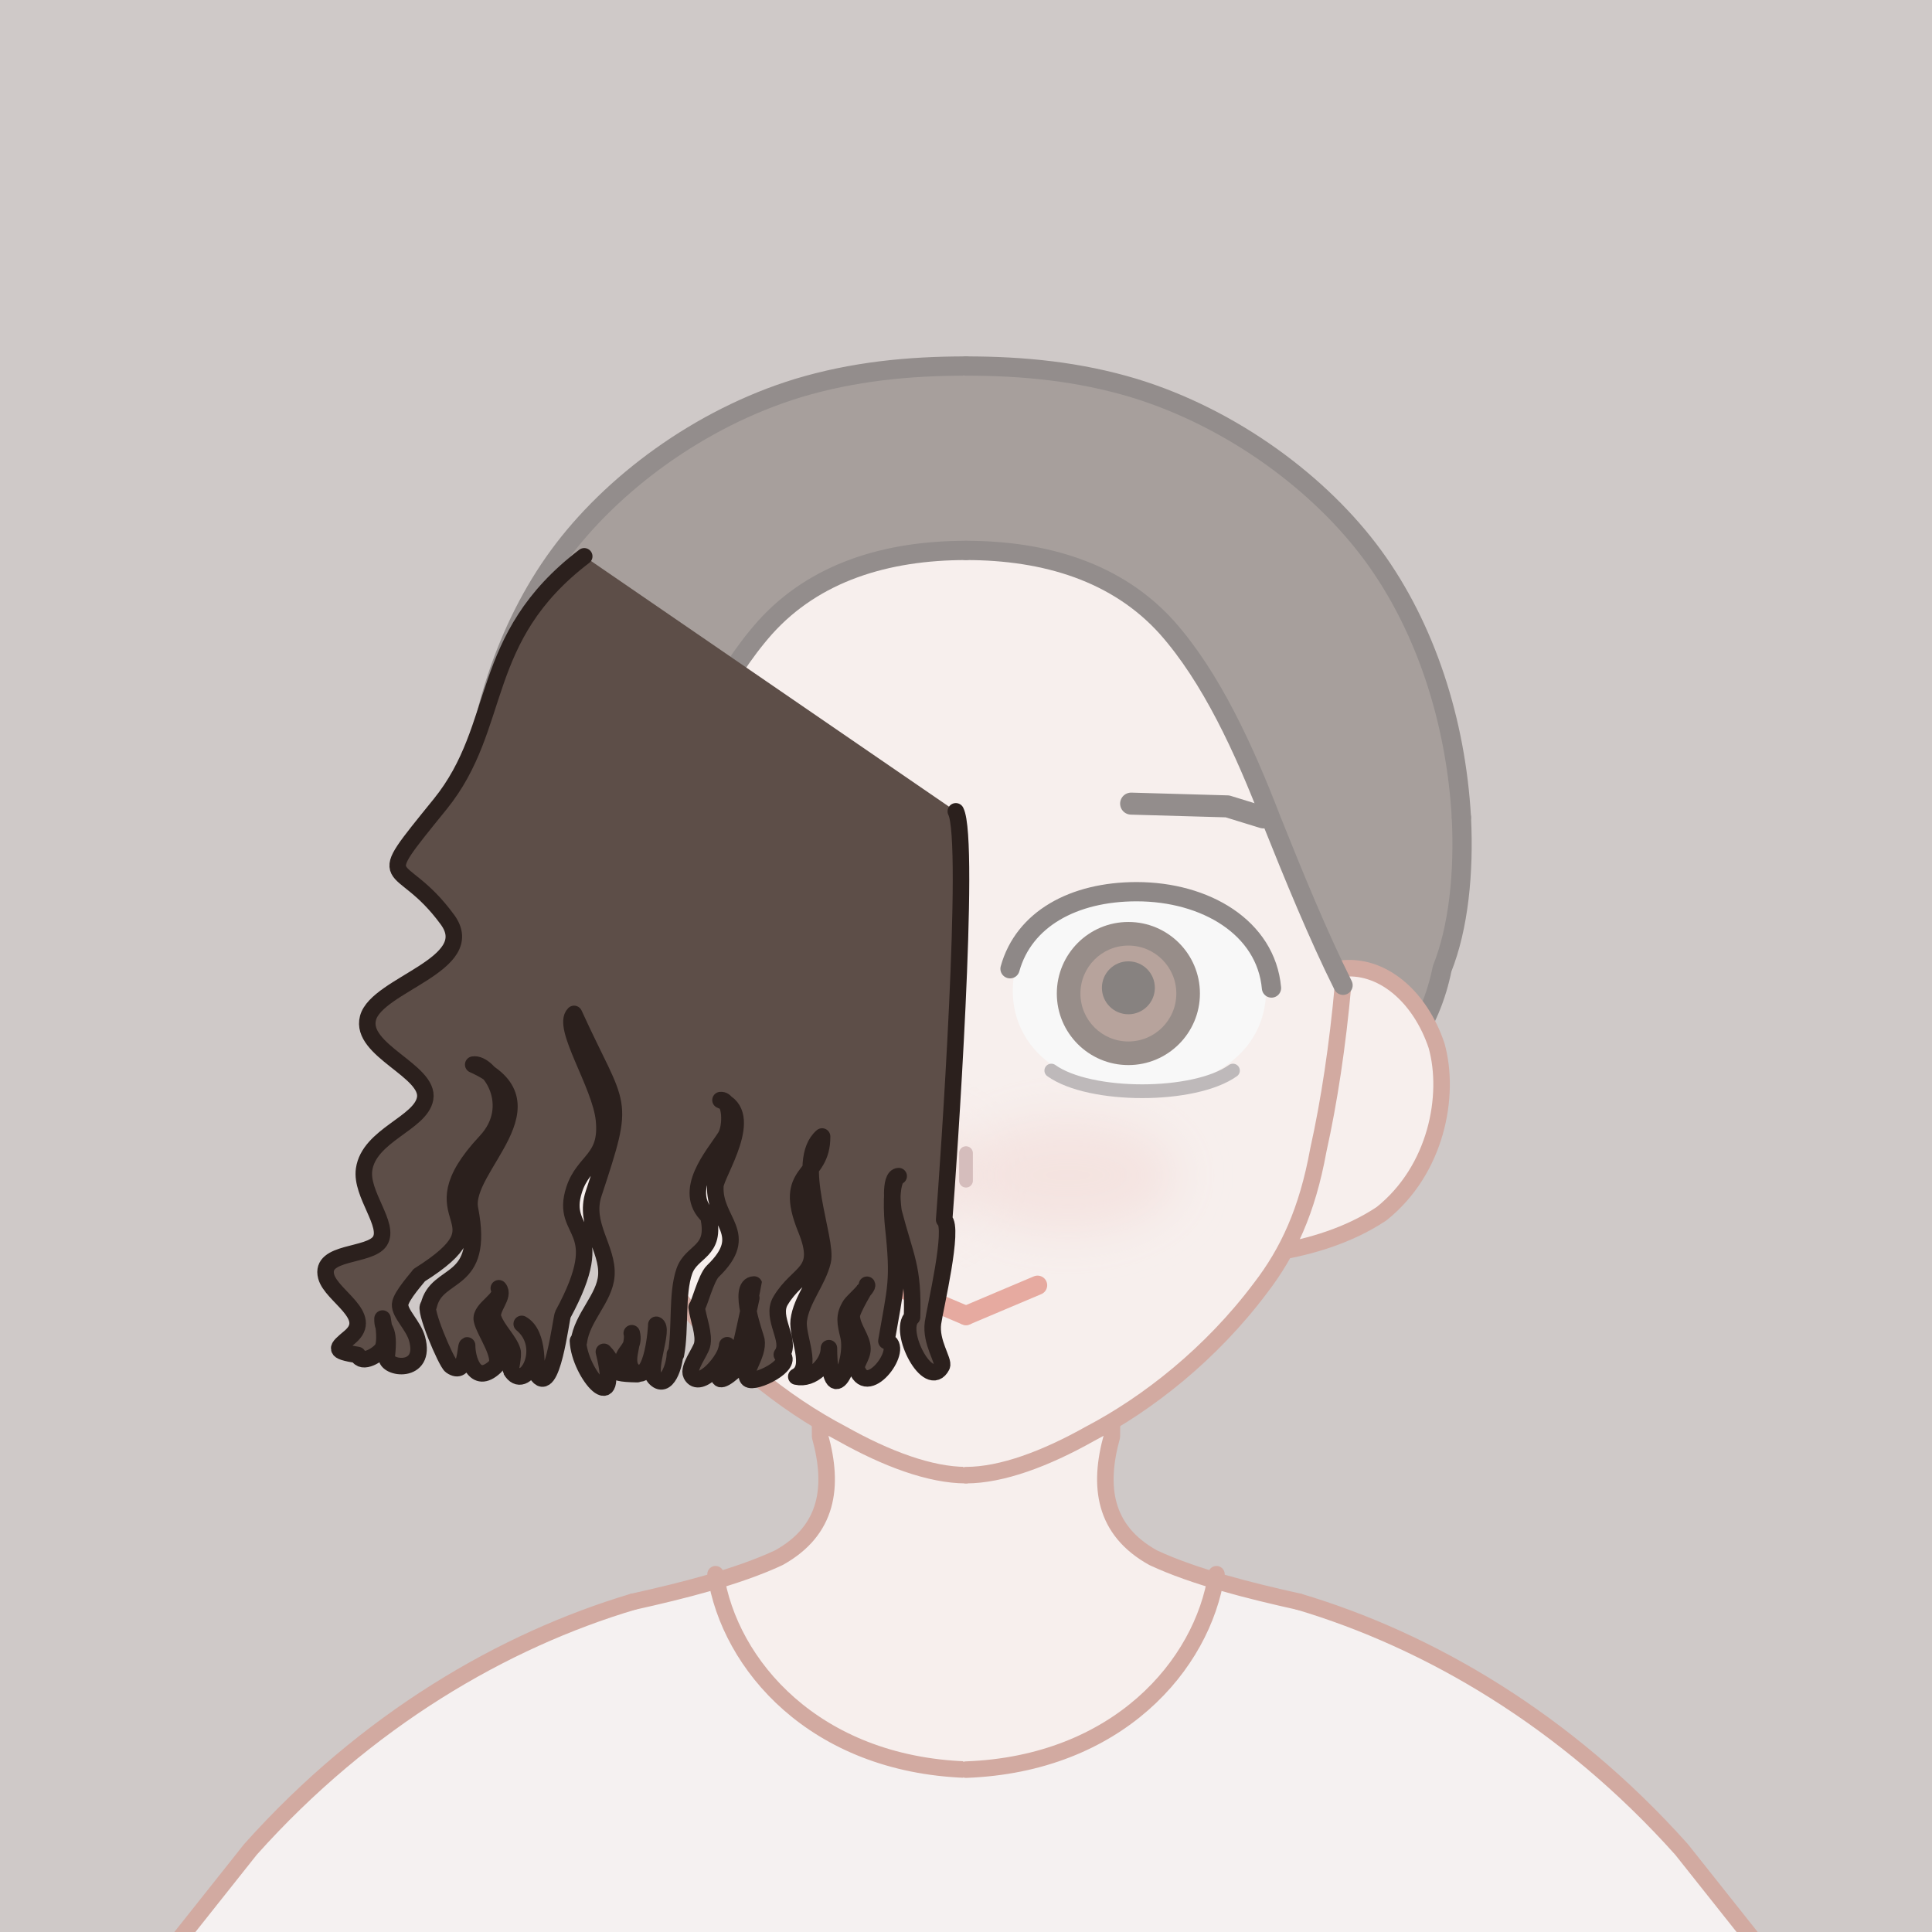
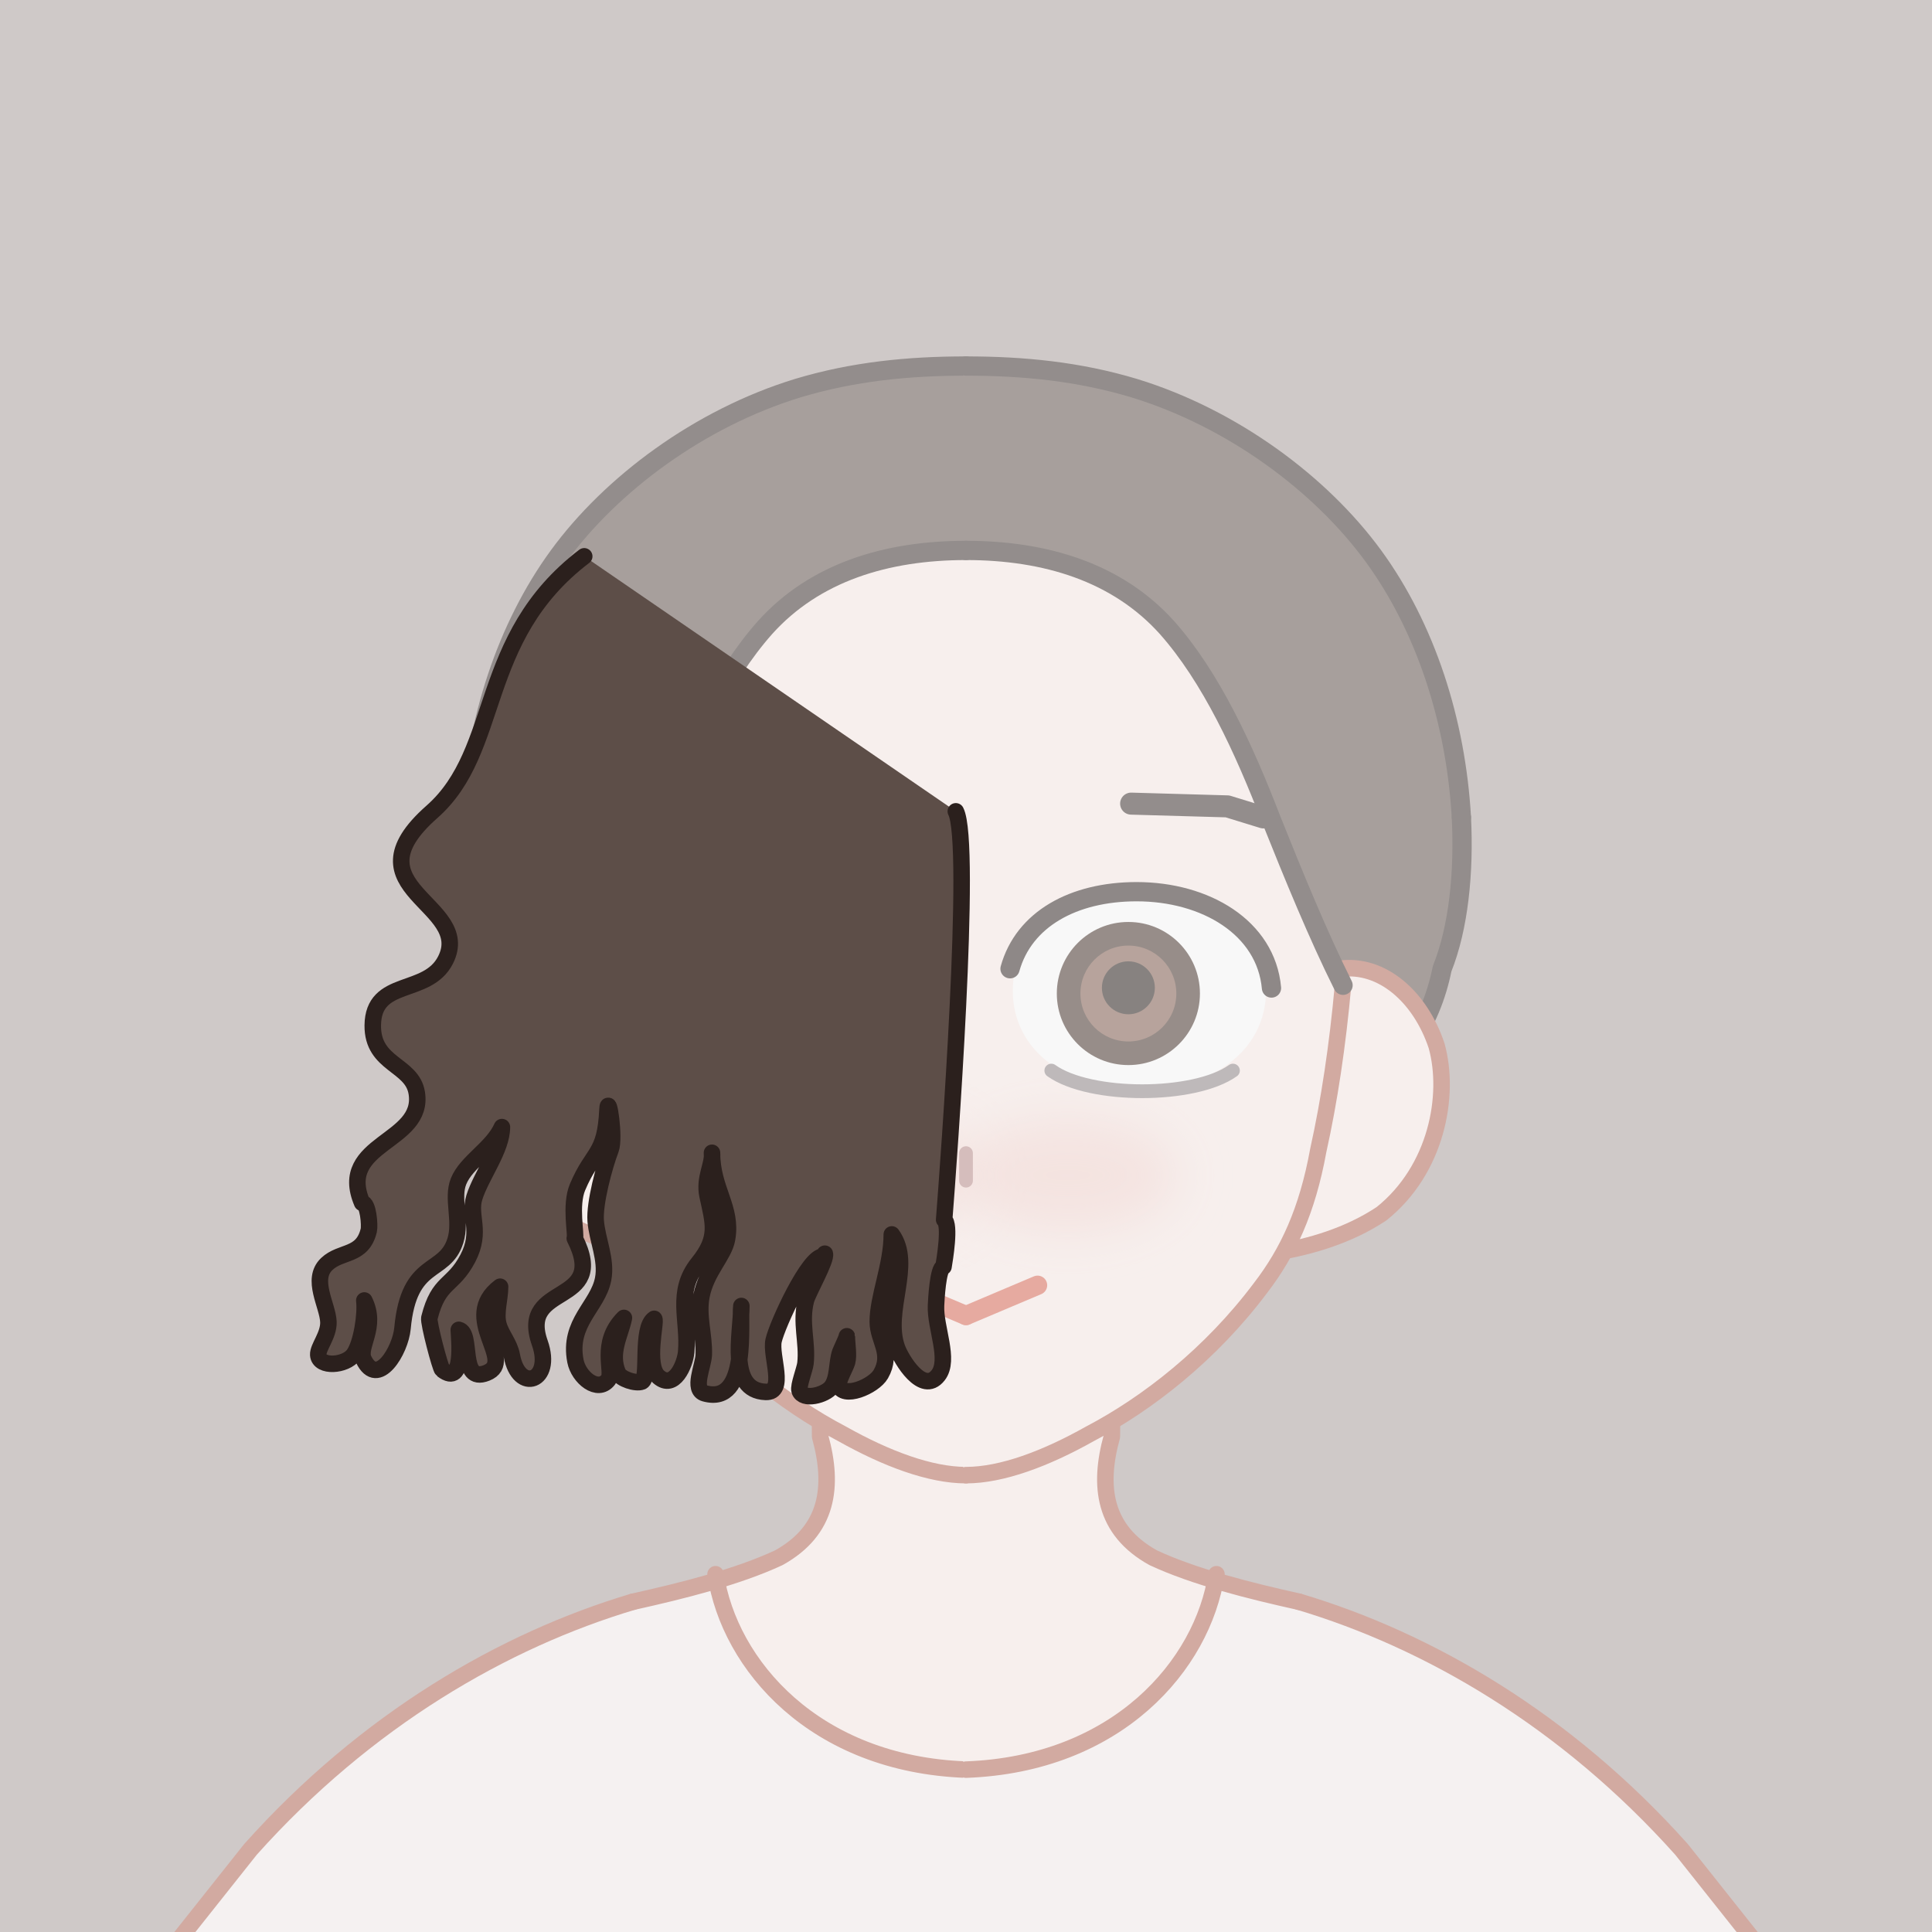
<svg xmlns="http://www.w3.org/2000/svg" width="702" height="702" viewBox="0 0 702 702">
  <defs>
-     <clipPath id="clip-path-5">
+     <clipPath id="clip-path-1">
      <path d="M242 389.2 L386 389.2 L386 464.8 L242 464.8 Z" />
    </clipPath>
    <filter id="filter-1" filterUnits="userSpaceOnUse" x="245" y="377" width="138" height="100" color-interpolation-filters="sRGB">
      <feGaussianBlur in="SourceGraphic" stdDeviation="9" color-interpolation-filters="linearRGB" />
    </filter>
-     <clipPath id="clip-path-6">
+     <clipPath id="clip-path-2">
      <path d="M460 389.2 L316 389.2 L316 464.8 L460 464.8 Z" />
    </clipPath>
    <filter id="filter-2" filterUnits="userSpaceOnUse" x="319" y="377" width="138" height="100" color-interpolation-filters="sRGB">
      <feGaussianBlur in="SourceGraphic" stdDeviation="9" color-interpolation-filters="linearRGB" />
    </filter>
-     <clipPath id="clip-path-7">
+     <clipPath id="clip-path-3">
      <path d="M242 360 C242 338 262 326 288 326 C314 326 334 338 334 360 C334 382 314 396 288 396 C262 396 242 382 242 360 Z" />
    </clipPath>
-     <clipPath id="clip-path-8">
+     <clipPath id="clip-path-4">
      <path d="M460 360 C460 338 440 326 414 326 C388 326 368 338 368 360 C368 382 388 396 414 396 C440 396 460 382 460 360 Z" />
    </clipPath>
  </defs>
  <g id="_ref">
    <g opacity="0.5">
      <rect x="0" y="0" width="702" height="702" fill="#ada19f" />
      <g data-layer="body">
        <g>
          <path d="M260 573 L230 582 C183 596 133 625 91 672 L60 712 L352 712 L352 643 C296 641 265 605 260 573 Z" fill="#f9f2f1" />
          <path d="M296 490 L298 522 C303 540 301 556 283 566 L260 573 C265 605 296 641 352 643 L352 490 Z" fill="#fdeeea" />
          <path d="M230 582 C183 596 133 625 91 672 L64 706" fill="none" stroke="#b46352" stroke-width="6" stroke-linecap="round" stroke-linejoin="round" />
          <path d="M296 500 C298 510 298 516 298 522 C303 540 301 556 283 566 C268 573 248 578 230 582" fill="none" stroke="#b46352" stroke-width="6" stroke-linecap="round" stroke-linejoin="round" />
          <path d="M260 572 C265 605 296 641 351 643" fill="none" stroke="#b46352" stroke-width="6" stroke-linecap="round" stroke-linejoin="round" />
        </g>
        <g>
          <path d="M442 573 L472 582 C519 596 569 625 611 672 L642 712 L350 712 L350 643 C406 641 437 605 442 573 Z" fill="#f9f2f1" />
          <path d="M406 490 L404 522 C399 540 401 556 419 566 L442 573 C437 605 406 641 350 643 L350 490 Z" fill="#fdeeea" />
          <path d="M472 582 C519 596 569 625 611 672 L638 706" fill="none" stroke="#b46352" stroke-width="6" stroke-linecap="round" stroke-linejoin="round" />
          <path d="M406 500 C404 510 404 516 404 522 C399 540 401 556 419 566 C434 573 454 578 472 582" fill="none" stroke="#b46352" stroke-width="6" stroke-linecap="round" stroke-linejoin="round" />
          <path d="M442 572 C437 605 406 641 351 643" fill="none" stroke="#b46352" stroke-width="6" stroke-linecap="round" stroke-linejoin="round" />
        </g>
      </g>
      <g data-layer="hairBase">
        <g>
          <path d="M352 133 L351 133 C330 133 310 135 290 141 C254 152 222 176 203 202 C184 228 173 262 171 297 C170 317 172 337 178 352 C180 362 184 372 190 380 L198 386 L352 386 Z" fill="#5d4e48" />
          <path d="M351 133 C330 133 310 135 290 141 C254 152 222 176 203 202 C184 228 173 262 171 297" fill="none" stroke="#352a27" stroke-width="7" stroke-linecap="round" stroke-linejoin="round" />
          <path d="M171 297 C170 317 172 337 178 352 C180 362 184 372 190 380" fill="none" stroke="#352a27" stroke-width="7" stroke-linecap="round" stroke-linejoin="round" />
        </g>
        <g>
          <path d="M350 133 L351 133 C372 133 392 135 412 141 C448 152 480 176 499 202 C518 228 529 262 531 297 C532 317 530 337 524 352 C522 362 518 372 512 380 L504 386 L350 386 Z" fill="#5d4e48" />
          <path d="M351 133 C372 133 392 135 412 141 C448 152 480 176 499 202 C518 228 529 262 531 297" fill="none" stroke="#352a27" stroke-width="7" stroke-linecap="round" stroke-linejoin="round" />
          <path d="M531 297 C532 317 530 337 524 352 C522 362 518 372 512 380" fill="none" stroke="#352a27" stroke-width="7" stroke-linecap="round" stroke-linejoin="round" />
        </g>
      </g>
      <g data-layer="ear">
        <g>
          <path d="M215 352 C200 350 186 362 180 380 C175 398 180 425 200 441 C212 449 226 453 238 455 L225 380 Z" fill="#fdeeea" />
          <path d="M215 352 C200 350 186 362 180 380 C175 398 180 425 200 441 C212 449 226 453 238 455" fill="none" stroke="#b46352" stroke-width="6" stroke-linecap="round" stroke-linejoin="round" />
        </g>
        <g>
          <path d="M487 352 C502 350 516 362 522 380 C527 398 522 425 502 441 C490 449 476 453 464 455 L477 380 Z" fill="#fdeeea" />
          <path d="M487 352 C502 350 516 362 522 380 C527 398 522 425 502 441 C490 449 476 453 464 455" fill="none" stroke="#b46352" stroke-width="6" stroke-linecap="round" stroke-linejoin="round" />
        </g>
      </g>
      <g data-layer="face">
        <g>
          <path d="M352 200 L351 200 C322 200 296 208 278 228 C262 246 250 272 240 298 C232 318 223 340 214 358 C216 380 219 400 223 418 C227 440 234 455 244 468 C262 492 285 510 306 521 C322 530 338 536 351 536 L352 536 Z" fill="#fdeeea" />
          <path d="M214 358 C216 380 219 400 223 418 C227 440 234 455 244 468 C262 492 285 510 306 521 C322 530 338 536 351 536" fill="none" stroke="#b46352" stroke-width="6" stroke-linecap="round" stroke-linejoin="round" />
        </g>
        <g>
          <path d="M350 200 L351 200 C380 200 406 208 424 228 C440 246 452 272 462 298 C470 318 479 340 488 358 C486 380 483 400 479 418 C475 440 468 455 458 468 C440 492 417 510 396 521 C380 530 364 536 351 536 L350 536 Z" fill="#fdeeea" />
          <path d="M488 358 C486 380 483 400 479 418 C475 440 468 455 458 468 C440 492 417 510 396 521 C380 530 364 536 351 536" fill="none" stroke="#b46352" stroke-width="6" stroke-linecap="round" stroke-linejoin="round" />
        </g>
      </g>
      <g data-layer="makeup">
-         <g clip-path="url(#clip-path-5)">
+         <g clip-path="url(#clip-path-1)">
          <g filter="url(#filter-1)">
            <ellipse cx="314" cy="427" rx="40" ry="21" fill="#f3bfb8" opacity="0.5" />
          </g>
        </g>
-         <g clip-path="url(#clip-path-6)">
+         <g clip-path="url(#clip-path-2)">
          <g filter="url(#filter-2)">
            <ellipse cx="388" cy="427" rx="40" ry="21" fill="#f3bfb8" opacity="0.5" />
          </g>
        </g>
      </g>
      <g data-layer="mouth">
        <line x1="325" y1="467" x2="351" y2="478" fill="none" stroke="#dc6450" stroke-width="7" stroke-linecap="round" stroke-linejoin="round" />
        <line x1="377" y1="467" x2="351" y2="478" fill="none" stroke="#dc6450" stroke-width="7" stroke-linecap="round" stroke-linejoin="round" />
        <line x1="351" y1="419" x2="351" y2="429" fill="none" stroke="#b98a88" stroke-width="5" stroke-linecap="round" />
      </g>
      <g data-layer="eye">
        <path d="M242 360 C242 338 262 326 288 326 C314 326 334 338 334 360 C334 382 314 396 288 396 C262 396 242 382 242 360 Z" fill="#ffffff" />
-         <g clip-path="url(#clip-path-7)">
+         <g clip-path="url(#clip-path-3)">
          <g>
            <circle cx="292" cy="361" r="26" fill="#3e2a22" />
            <circle cx="292" cy="361" r="17.42" fill="#7e5647" />
            <circle cx="292" cy="358.92" r="9.62" fill="#1e1410" />
          </g>
        </g>
        <g>
          <path d="M254 389 C268 399 306 399 320 389" fill="none" stroke="#8b8284" stroke-width="5" stroke-linecap="round" />
          <path d="M240 359 C242 337 264 324 289 324 C312 324 330 334 335 352" fill="none" stroke="#2b201d" stroke-width="7" stroke-linecap="round" stroke-linejoin="round" />
        </g>
        <g>
          <path d="M460 360 C460 338 440 326 414 326 C388 326 368 338 368 360 C368 382 388 396 414 396 C440 396 460 382 460 360 Z" fill="#ffffff" />
-           <g clip-path="url(#clip-path-8)">
+           <g clip-path="url(#clip-path-4)">
            <g>
              <circle cx="410" cy="361" r="26" fill="#3e2a22" />
              <circle cx="410" cy="361" r="17.42" fill="#7e5647" />
              <circle cx="410" cy="358.92" r="9.62" fill="#1e1410" />
            </g>
          </g>
          <g>
            <path d="M448 389 C434 399 396 399 382 389" fill="none" stroke="#8b8284" stroke-width="5" stroke-linecap="round" />
            <path d="M462 359 C460 337 438 324 413 324 C390 324 372 334 367 352" fill="none" stroke="#2b201d" stroke-width="7" stroke-linecap="round" stroke-linejoin="round" />
          </g>
        </g>
      </g>
      <g data-layer="hairLine">
        <path d="M351 200 C322 200 296 208 278 228 C262 246 250 272 240 298 C232 318 223 340 214 358" fill="none" stroke="#352a27" stroke-width="7" stroke-linecap="round" stroke-linejoin="round" />
        <path d="M351 200 C380 200 406 208 424 228 C440 246 452 272 462 298 C470 318 479 340 488 358" fill="none" stroke="#352a27" stroke-width="7" stroke-linecap="round" stroke-linejoin="round" />
      </g>
      <g data-layer="brow">
        <polyline points="243,297 256,293 291,292" fill="none" stroke="#352a27" stroke-width="8" stroke-linecap="round" stroke-linejoin="round" />
        <polyline points="459,297 446,293 411,292" fill="none" stroke="#352a27" stroke-width="8" stroke-linecap="round" stroke-linejoin="round" />
      </g>
    </g>
  </g>
  <g id="hairBack-half">
-     <path d="M212.28 202.144 C173.125 231.978 183.073 263.62 159.915 292.213 C133.943 324.282 144.924 309.958 162.6 334.183 C174.435 350.404 136.999 357.646 133.718 369.887 C130.57 381.63 156.284 389.16 154.467 399.187 C152.836 408.187 134.09 412.462 132.293 424.926 C130.997 433.912 141.813 445.142 138.039 450.966 C134.333 456.686 116.069 454.446 118.513 463.798 C120.376 470.928 136.264 478.115 127.154 485.795 C122.098 490.057 120.881 490.865 129.988 492.345 C131.522 496.066 137.671 492.112 138.927 490.06 C140.303 487.814 139.481 481.697 138.995 479.1 C138.813 484.214 141.826 481.337 140.511 493.022 C140.017 497.416 155.15 499.464 151.542 486.434 C150.19 481.55 145.214 477.341 145.382 473.98 C145.537 470.888 152.355 463.577 152.295 463.354 C186.053 442.115 148.545 444.687 176.519 414.765 C188.724 401.711 177.587 385.87 171.942 386.832 C203.583 400.802 167.837 424.259 170.765 439.251 C176.333 467.756 158.676 461.439 155.775 474.435 C153.6 474.946 162.103 495.073 163.879 496.302 C169.561 500.238 168.985 489.131 169.733 488.855 C169.695 493.431 172.348 503.631 179.848 496.647 C183.214 493.513 175.904 483.78 175.093 479.627 C174.259 475.352 183.424 471.865 181.241 468.096 C183.639 470.906 177.995 475.517 179.24 478.995 C180.758 483.238 184.949 486.916 186.176 490.778 C186.739 492.548 185.416 497.448 185.628 497.815 C190.52 506.321 199.952 489.557 189.57 481.046 C196.295 484.799 194.56 498.432 194.986 499.132 C200.571 508.331 203.845 478.881 204.53 477.619 C222.284 444.866 203.128 449.151 208.634 432.228 C212.125 421.498 220.942 421.475 219.459 406.879 C218.152 394.016 203.861 373.123 208.588 368.413 C225.011 404.423 227.614 397.488 215.682 433.758 C211.987 444.989 221.046 453.64 220.317 463.501 C219.703 471.805 211.453 478.651 210.319 487.541 L209.998 487.229 C210.515 499.237 225.752 516.44 219.423 491.188 C225.164 497.055 218.843 499.105 231.543 499.306 C220.354 492.186 231.51 492.236 229.551 484.434 C230.601 487.992 225.957 495.635 230.787 498.596 C237.189 502.521 238.55 481.746 238.463 481.356 C241.451 482.501 235.085 497.384 237.779 500.479 C242.318 505.691 245.261 495.483 245.22 492.063 L245.607 492.163 C247.368 482.973 245.769 470.098 248.672 461.852 C251.345 454.257 260.408 455.137 257.369 441.926 C247.506 432.696 259.395 419.619 263.558 413.046 C265.869 409.397 265.632 399.321 261.797 399.723 C275.121 404.651 260.169 426.454 259.929 430.9 C259.226 443.891 273.277 448.155 258.999 461.908 C256.492 464.323 253.955 474.545 253.131 475.007 C253.642 479.014 256.113 485.004 255.079 488.791 C254.392 491.306 249.914 497.033 251.155 499.491 C254.187 505.5 264.293 493.574 264.236 488.797 C264.271 491.731 255.962 507.52 266.705 498.188 C267.549 497.456 274.038 466.899 273.983 466.732 C267.595 466.895 274.655 485.805 274.85 486.943 C275.787 492.416 269.557 498.987 271.899 501.067 C274.176 503.088 288.837 495.788 284.073 492.216 C287.844 487.126 279.851 478.948 283.604 472.652 C290.123 461.717 299.523 462.923 292.814 446.5 C283.965 424.834 298.816 428.461 298.709 412.952 C288.381 421.918 300.811 450.347 298.942 458.231 C297.186 465.641 291.129 472.289 290.214 479.801 C289.494 485.716 295.731 496.847 289.328 500.18 C295.234 501.546 301.223 495.445 301.19 489.864 C301.336 514.155 310.557 495.258 308.294 485.496 C307.231 480.911 306.369 478.196 309.116 473.991 C309.821 472.911 315.56 467.918 315.021 466.824 C315.062 466.908 309.403 476.087 309.479 478.2 C309.634 482.511 313.364 486.176 313.38 490.079 C313.392 493.137 310.631 495.655 311.406 497.652 C315.541 508.304 329.155 489.153 322.077 487.264 C325.464 467.608 326.726 465.587 324.545 445.564 C324.218 442.562 323.192 428.709 326.542 427.349 C322.971 427.425 324.476 439.491 324.745 440.523 C329.08 457.152 331.949 460.336 331.398 478.59 C325.989 483.633 337.456 505.646 342.218 496.349 C343.152 494.524 338.024 487.724 339.003 480.707 C339.764 475.261 346.777 446.031 343.064 443.185 C344.601 423.461 352.824 305.531 347.3 294.8" fill="#5d4e48" stroke="#2b201d" stroke-width="6" stroke-linecap="round" stroke-linejoin="round" />
+     <path d="M212.28 202.144 C173.112 231.988 182.482 272.498 156.94 294.99 C125.192 322.948 172.353 328.307 161.865 348.86 C155.217 361.886 135.63 355.29 135.446 372.562 C135.292 387.056 149.729 386.583 151.428 397.102 C154.377 415.358 122.183 415.048 131.579 437.064 C133.854 437.075 134.406 445.321 133.993 447.053 C131.702 456.672 123.938 454.354 118.749 459.273 C112.845 464.868 119.13 474.321 119.332 480.347 C119.494 485.18 115.469 489.539 115.641 492.296 C115.933 496.975 125.588 496.316 128.542 492.161 C131.417 488.117 132.982 477.413 132.373 472.534 C137.227 482.243 129.918 489.307 132.128 493.934 C137.146 504.436 145.497 490.834 146.251 482.623 C148.583 457.253 161.57 463.428 165.488 450.729 C167.715 443.511 164.109 435.464 166.622 429.221 C169.488 422.099 178.918 417.307 182.373 409.534 C182.373 417.63 174.81 427.199 172.347 435.131 C170.284 441.778 175.137 447.415 169.986 457.226 C164.467 467.737 159.427 465.218 156.012 478.89 C155.599 480.546 159.986 497.14 160.721 497.705 C168.801 503.923 166.831 486.618 166.706 483.201 C171.885 484.352 166.711 502.833 176.763 498.862 C187.839 494.486 166.572 478.885 181.706 467.534 C181.706 471.929 179.997 476.963 181.092 481.165 C182.09 484.989 185.181 488.148 185.977 492.546 C188.475 506.367 201.083 501.952 196.141 487.972 C188.241 465.621 221.5 475.009 208.845 449.97 C209.519 448.871 207.042 438.01 209.846 431.349 C215.438 418.063 219.961 420.001 220.735 403.112 C221.009 397.125 223.519 413.441 221.899 417.652 C219.561 423.732 215.963 437.215 216.445 443.552 C216.978 450.54 220.515 457.659 219.155 464.734 C217.236 474.721 206.364 480.535 209.084 494.538 C210.247 500.529 217.216 506.215 221.016 501.34 C223.244 498.481 217.465 488.109 226.706 478.868 C225.48 484.995 221.344 491.558 224.544 498.891 C225.501 501.085 231.031 502.871 233.244 501.99 C235.965 500.906 232.737 482.513 237.706 479.201 C238.61 480.105 234.427 496.004 239.248 500.247 C244.899 505.22 248.935 495.78 249.331 491.212 C250.34 479.584 245.228 469.479 253.711 458.953 C261.193 449.67 259.276 444.66 257.088 434.485 C255.701 428.033 259.176 423.095 258.706 418.868 C258.706 432.278 266.238 438.71 264.166 450.237 C263.084 456.253 256.617 461.883 254.881 470.919 C253.481 478.208 255.962 485.013 255.723 492.241 C255.587 496.343 251.362 504.989 256.075 506.283 C272.349 510.749 268.634 480.439 269.373 474.534 C269.373 484.711 264.339 505.232 278.203 505.758 C285.816 506.046 279.841 492.709 281.095 487.077 C282.372 481.339 293.972 456.045 299.132 456.581 L299.706 455.534 C300.437 457.726 293.625 469.53 292.858 472.458 C290.727 480.602 293.527 487.695 292.671 495.376 C292.426 497.569 289.993 503.604 290.523 505.268 C291.722 509.028 299.815 506.992 302.102 503.988 C304.603 500.702 303.938 495.272 305.279 491.354 C305.551 490.56 307.817 485.867 307.706 485.534 C307.706 488.279 308.497 492.392 307.801 494.933 C307.326 496.665 304.388 501.78 304.757 503.176 C306.186 508.589 317.529 503.717 320.032 499.333 C324.397 491.686 319.002 487.217 318.947 480.325 C318.876 471.406 324.039 459.698 324.039 448.534 C331.98 459.453 321.139 476.243 325.904 489.632 C327.477 494.051 335.278 506.861 340.872 499.739 C345.31 494.09 339.739 482.412 340.107 474.363 C340.193 472.475 340.769 460.636 342.826 460.275 C343.254 457.638 345.404 444.978 343.064 443.185 C344.749 421.559 353.322 306.498 347.3 294.8" fill="#5d4e48" stroke="#2b201d" stroke-width="6" stroke-linecap="round" stroke-linejoin="round" />
  </g>
</svg>
